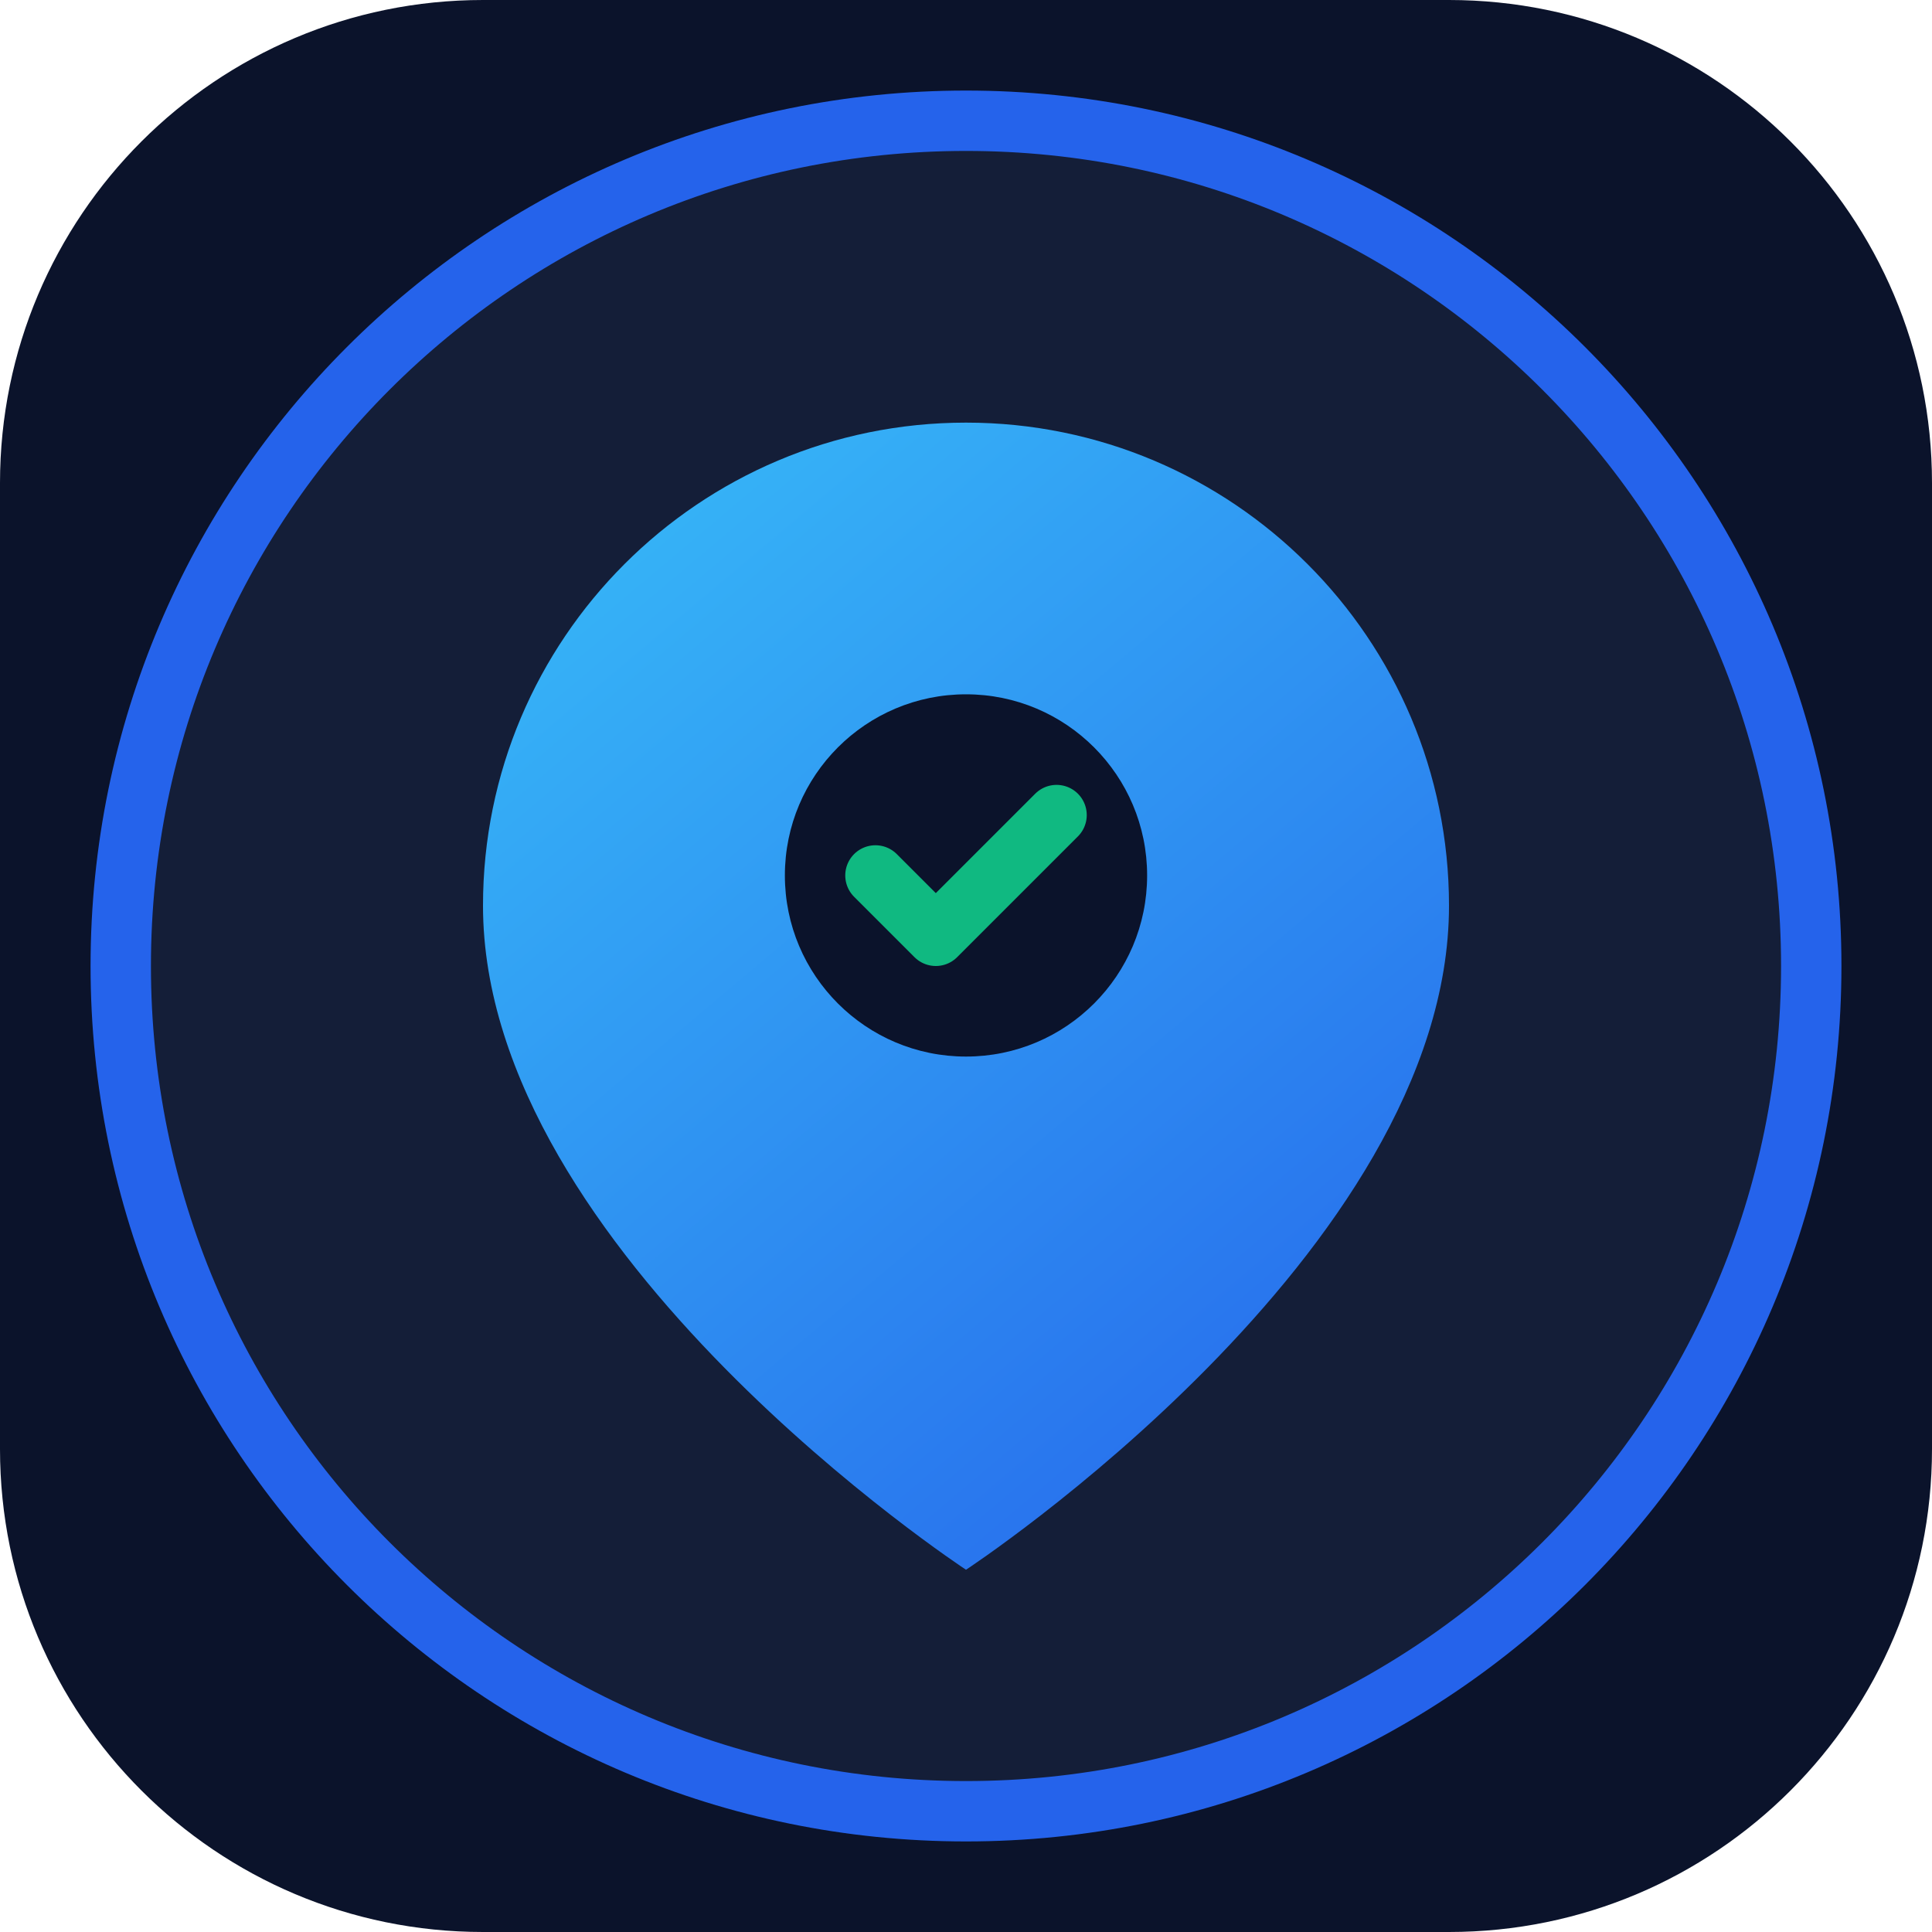
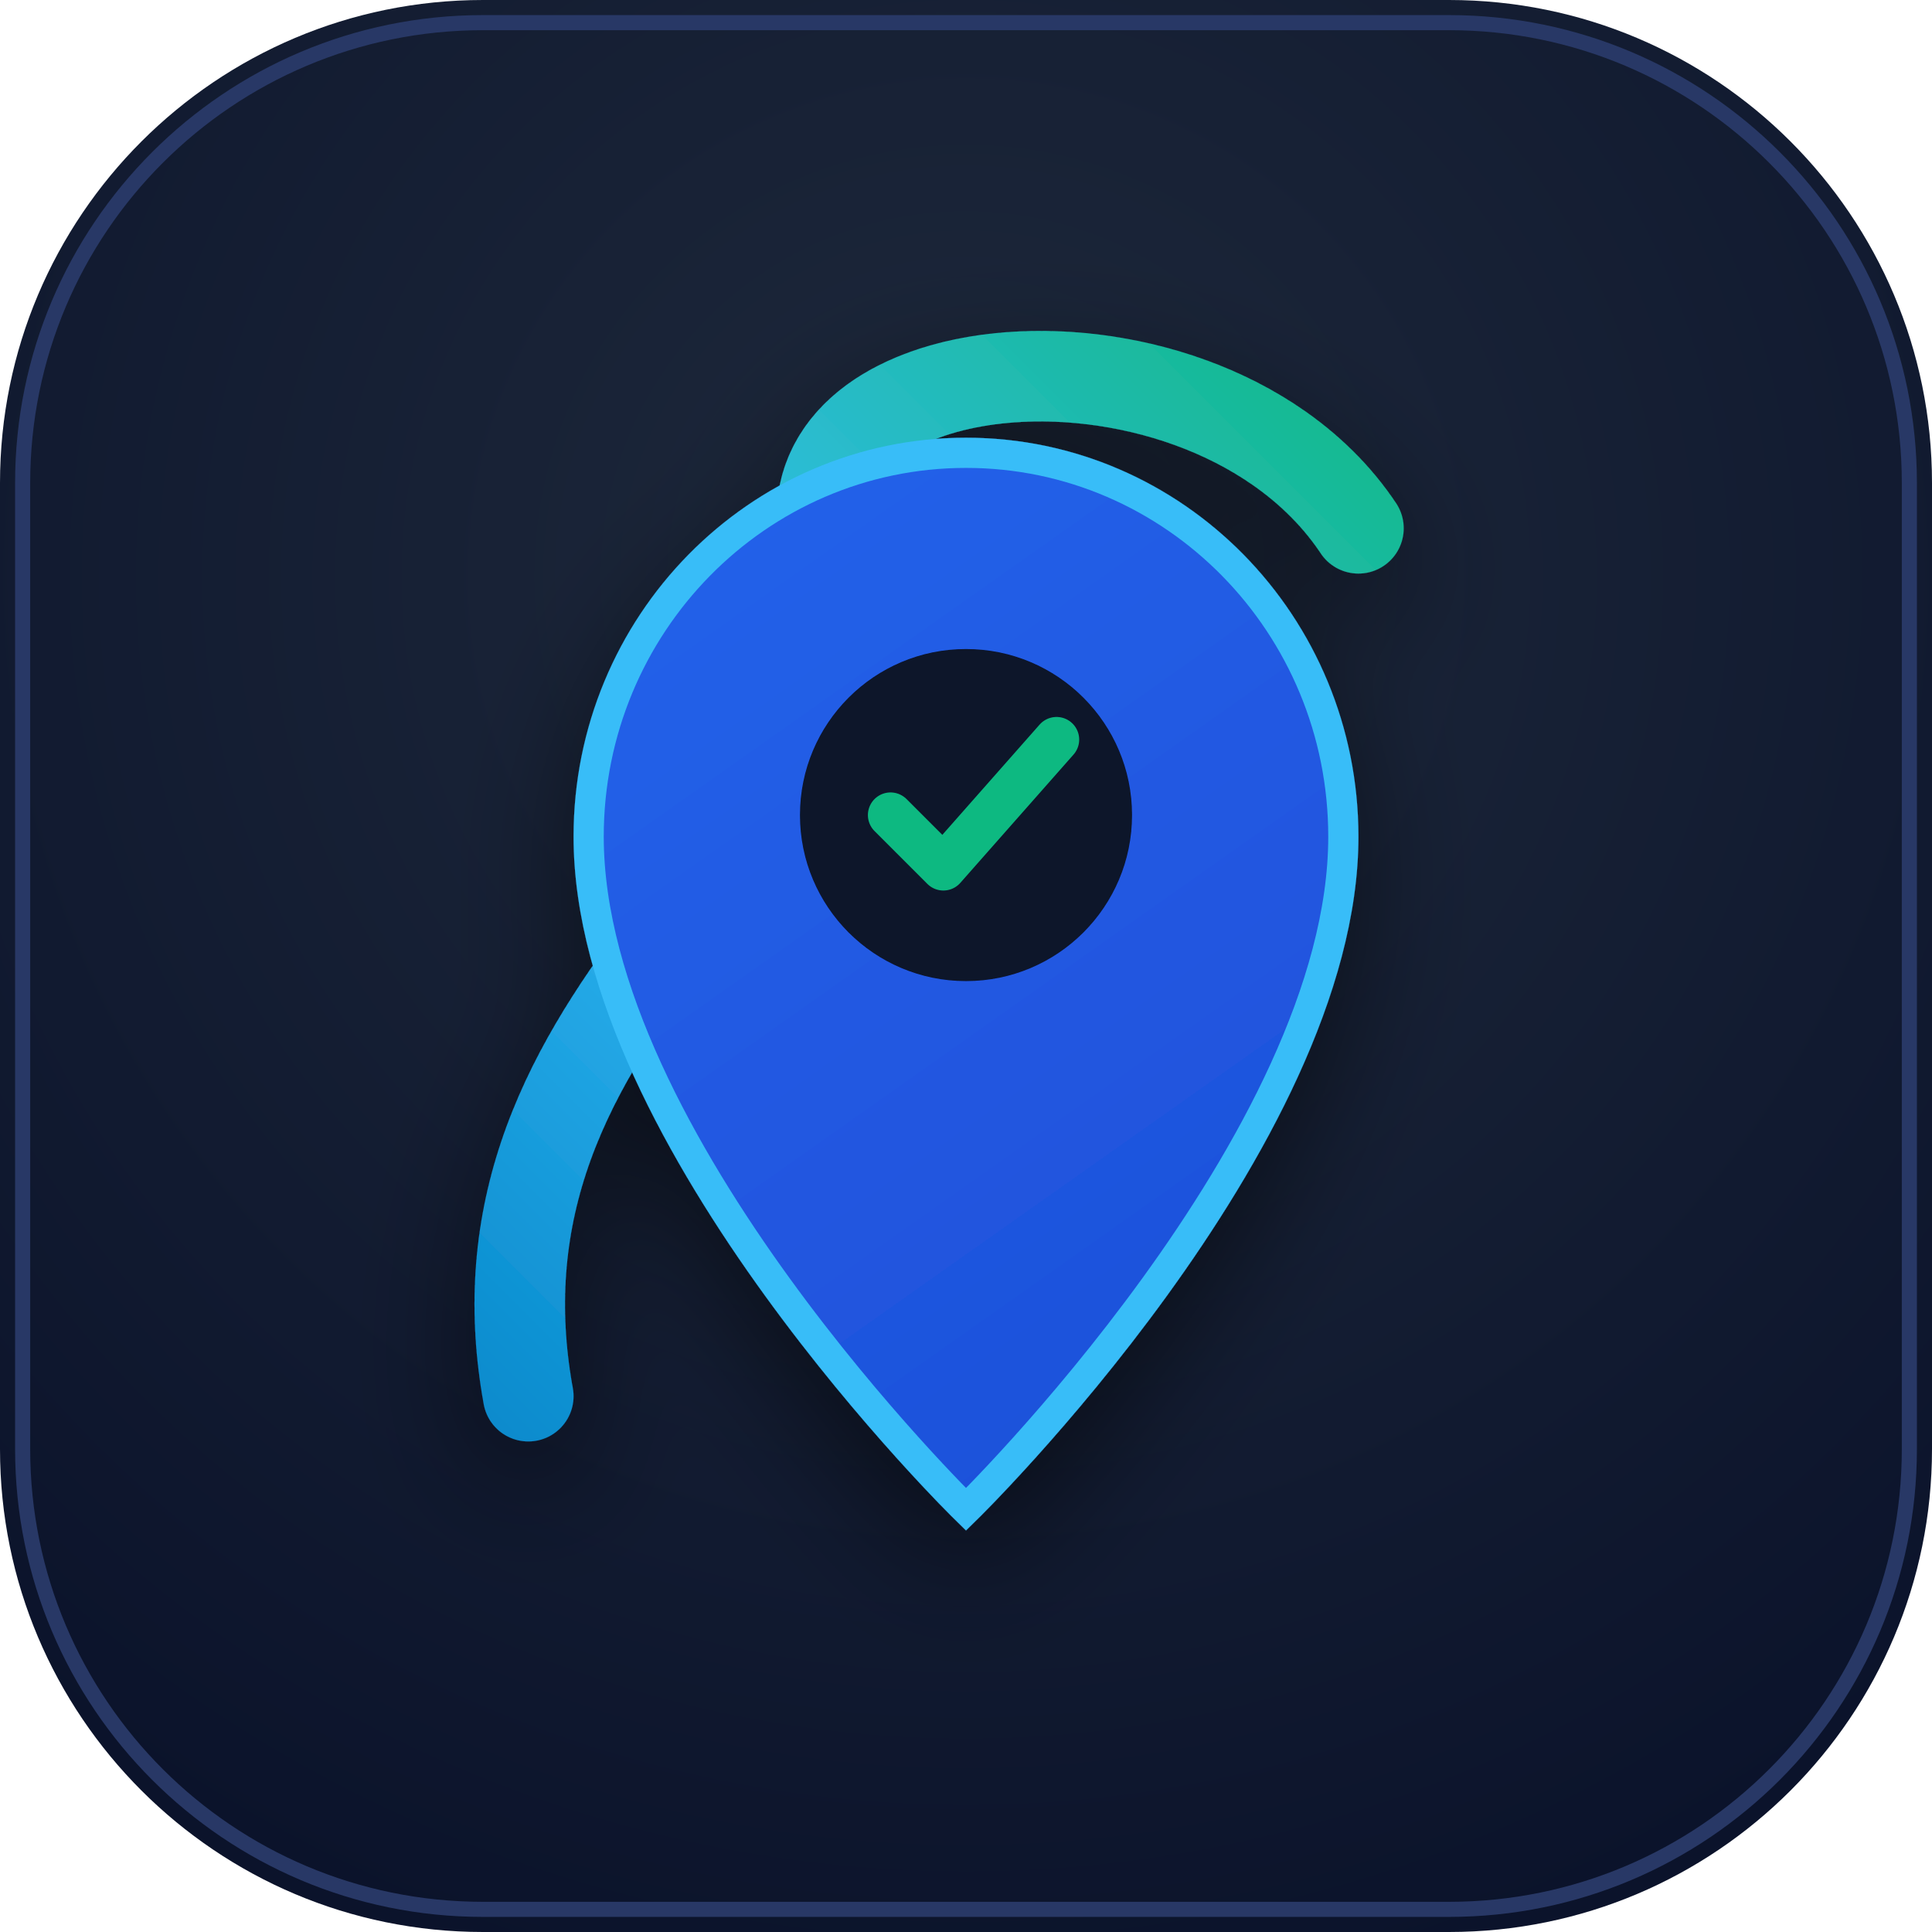
- <svg xmlns="http://www.w3.org/2000/svg" viewBox="0 0 64 64" fill="none">
-   <rect width="64" height="64" rx="16" fill="#0B132B" />
-   <circle cx="32" cy="32" r="28" fill="#141E38" stroke="#2563EB" stroke-width="2" />
-   <path d="M32 14C23.163 14 16 21.163 16 30C16 41.5 32 52 32 52C32 52 48 41.5 48 30C48 21.163 40.837 14 32 14Z" fill="url(#blueGrad)" />
-   <circle cx="32" cy="29" r="6" fill="#0B132B" />
-   <path d="M29 29L31 31L35 27" stroke="#10B981" stroke-width="2" stroke-linecap="round" stroke-linejoin="round" />
+ <svg xmlns="http://www.w3.org/2000/svg" width="512" height="512" viewBox="0 0 512 512" fill="none">
  <defs>
-     <linearGradient id="blueGrad" x1="16" y1="14" x2="48" y2="52" gradientUnits="userSpaceOnUse">
-       <stop stop-color="#38BDF8" />
-       <stop offset="1" stop-color="#2563EB" />
+     <radialGradient id="bgGlow" cx="50%" cy="30%" r="75%">
+       <stop offset="0%" stop-color="#1E293B" />
+       <stop offset="100%" stop-color="#0B132B" />
+     </radialGradient>
+     <linearGradient id="routeGradient" x1="120" y1="400" x2="400" y2="120" gradientUnits="userSpaceOnUse">
+       <stop offset="0%" stop-color="#0284C7" />
+       <stop offset="50%" stop-color="#38BDF8" />
+       <stop offset="100%" stop-color="#10B981" />
    </linearGradient>
+     <linearGradient id="shieldGrad" x1="160" y1="120" x2="352" y2="392" gradientUnits="userSpaceOnUse">
+       <stop offset="0%" stop-color="#2563EB" />
+       <stop offset="100%" stop-color="#1D4ED8" />
+     </linearGradient>
+     <filter id="shadow" x="0" y="0" width="512" height="512" filterUnits="userSpaceOnUse">
+       <feDropShadow dx="0" dy="12" stdDeviation="16" flood-color="#000000" flood-opacity="0.5" />
+     </filter>
  </defs>
+   <rect width="512" height="512" rx="128" fill="url(#bgGlow)" />
+   <rect x="6" y="6" width="500" height="500" rx="122" stroke="#283866" stroke-width="4" />
+   <g filter="url(#shadow)">
+     <path d="M140 370 C 120 260, 240 220, 220 150 C 200 90, 320 80, 360 140" stroke="url(#routeGradient)" stroke-width="24" stroke-linecap="round" stroke-dasharray="1 1" fill="none" />
+     <path d="M256 120 C 200.77 120, 156 165.54, 156 221.72 C 156 302.26, 256 400, 256 400 C 256 400, 356 302.26, 356 221.72 C 356 165.54, 311.23 120, 256 120 Z" fill="url(#shieldGrad)" stroke="#38BDF8" stroke-width="8" />
+     <circle cx="256" cy="216" r="44" fill="#0B132B" />
+     <path d="M236 216 L 250 230 L 280 196" stroke="#10B981" stroke-width="12" stroke-linecap="round" stroke-linejoin="round" />
+   </g>
</svg>
